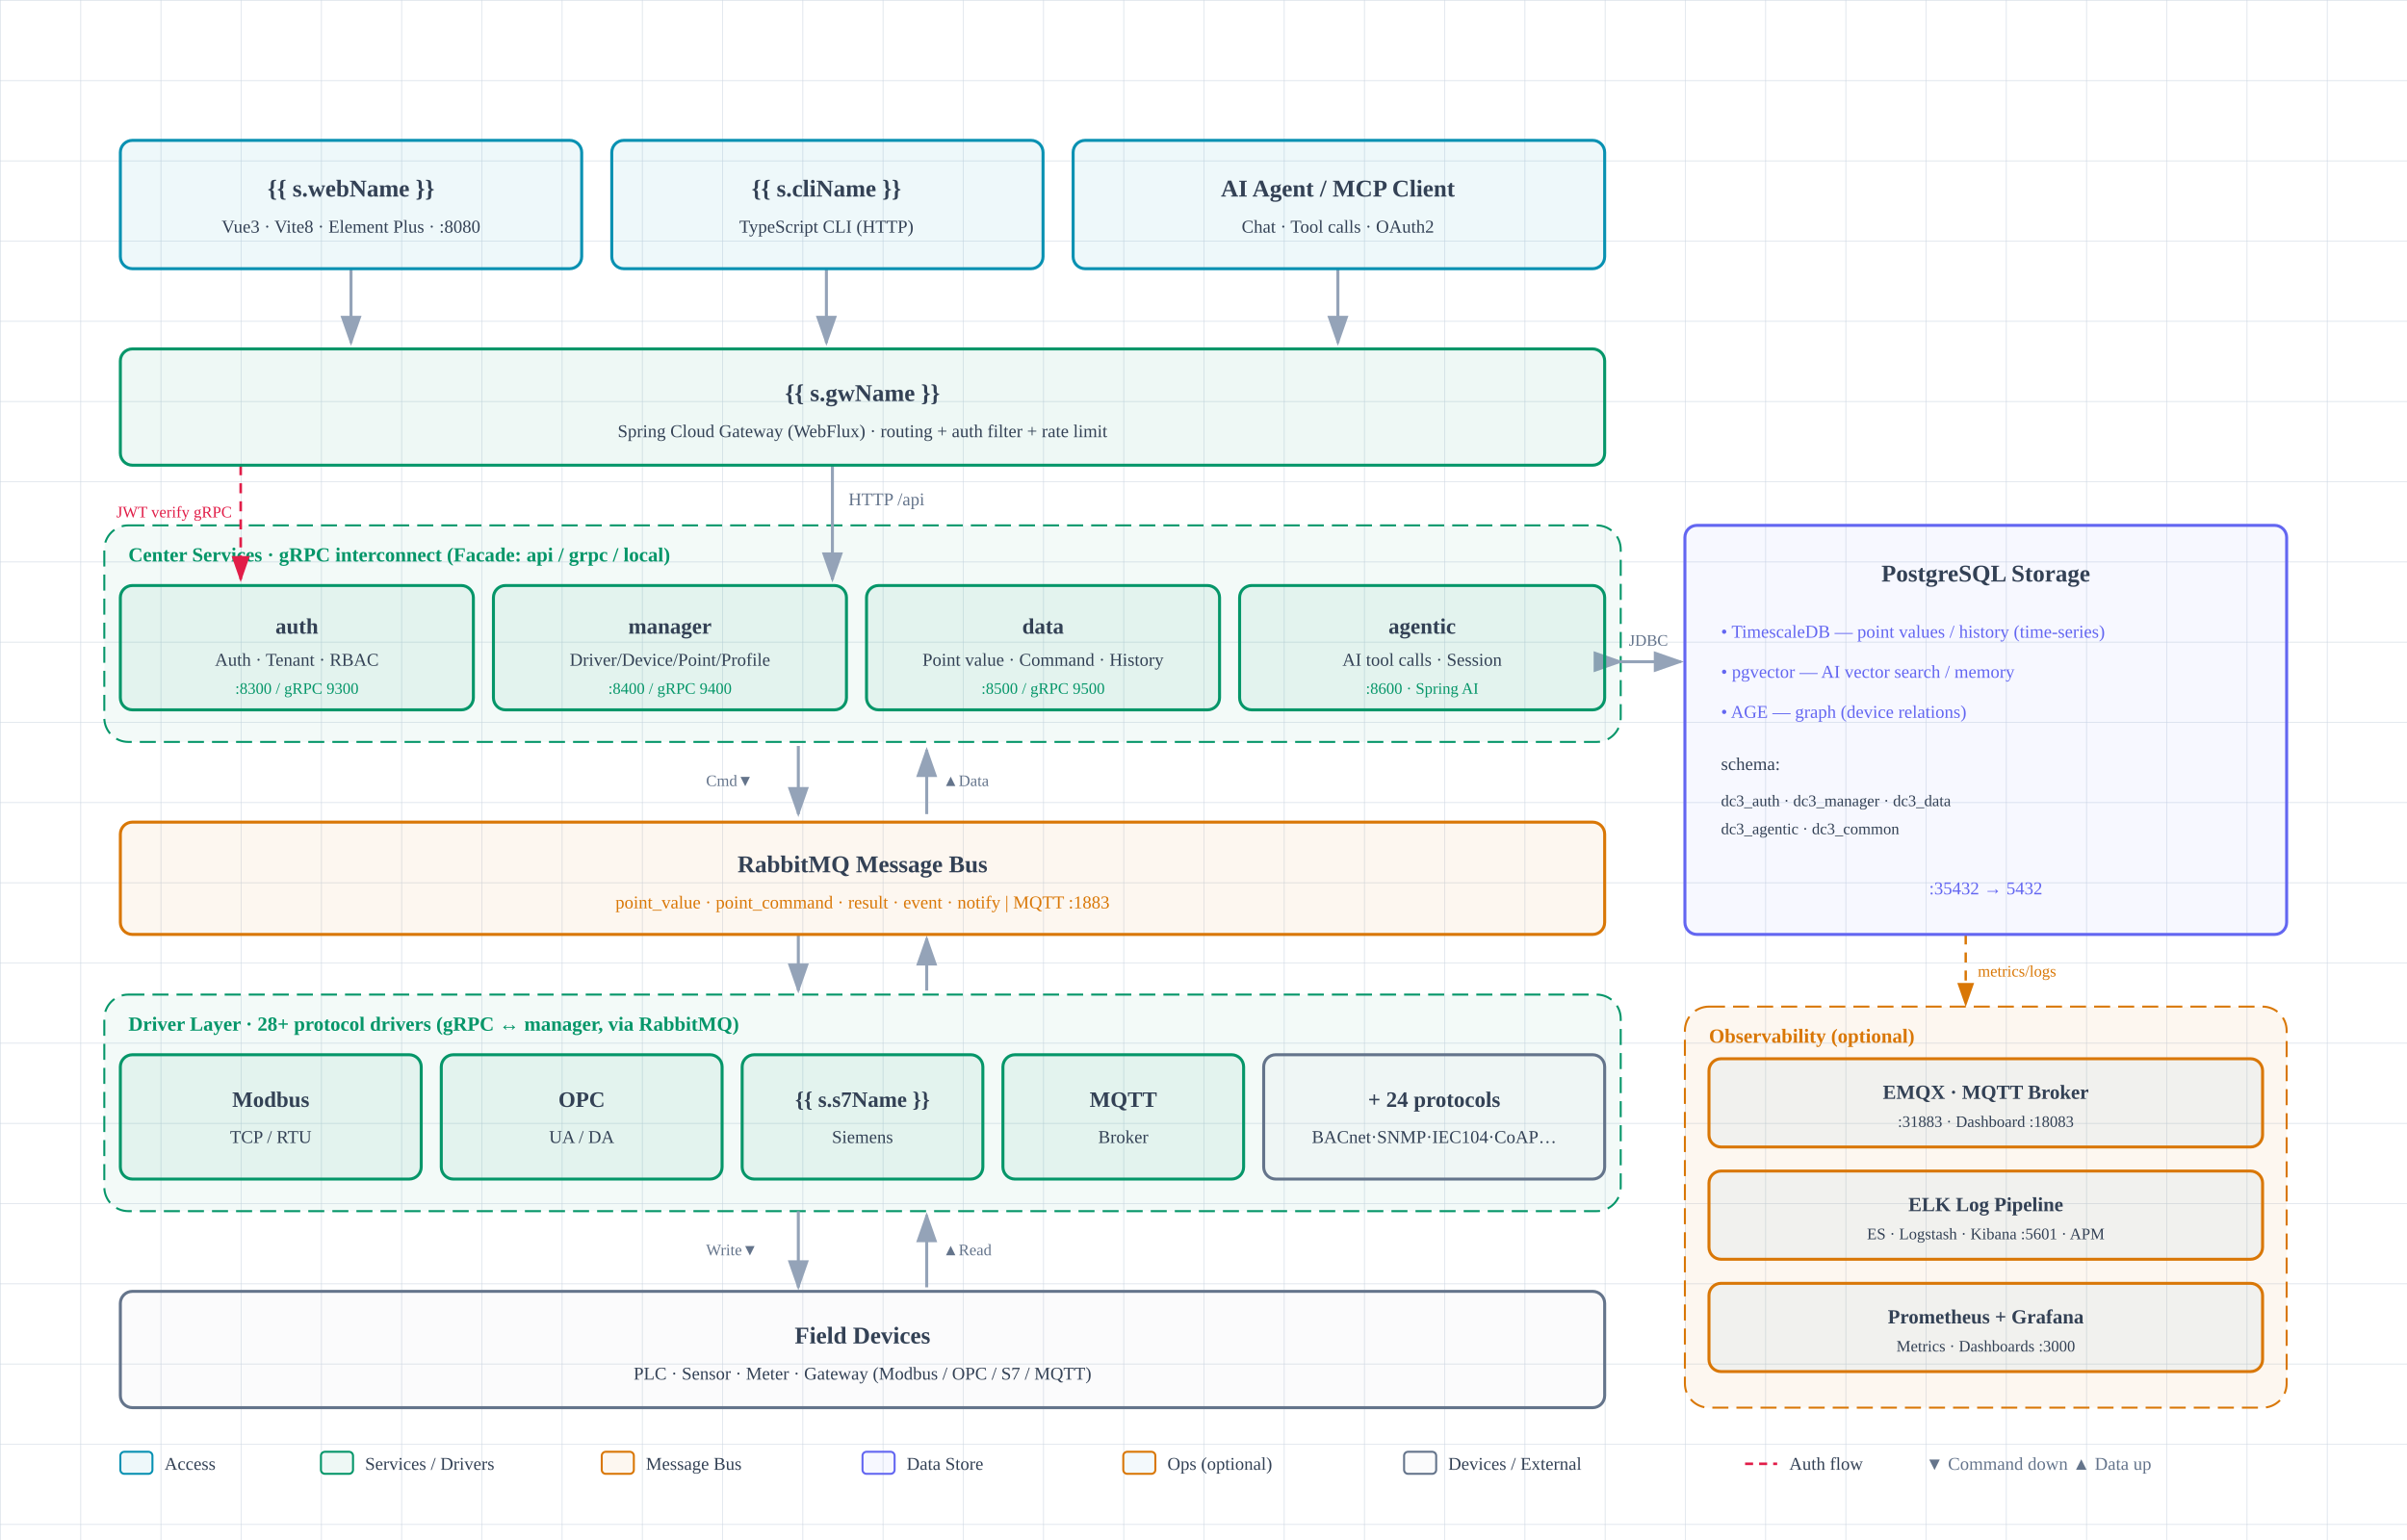
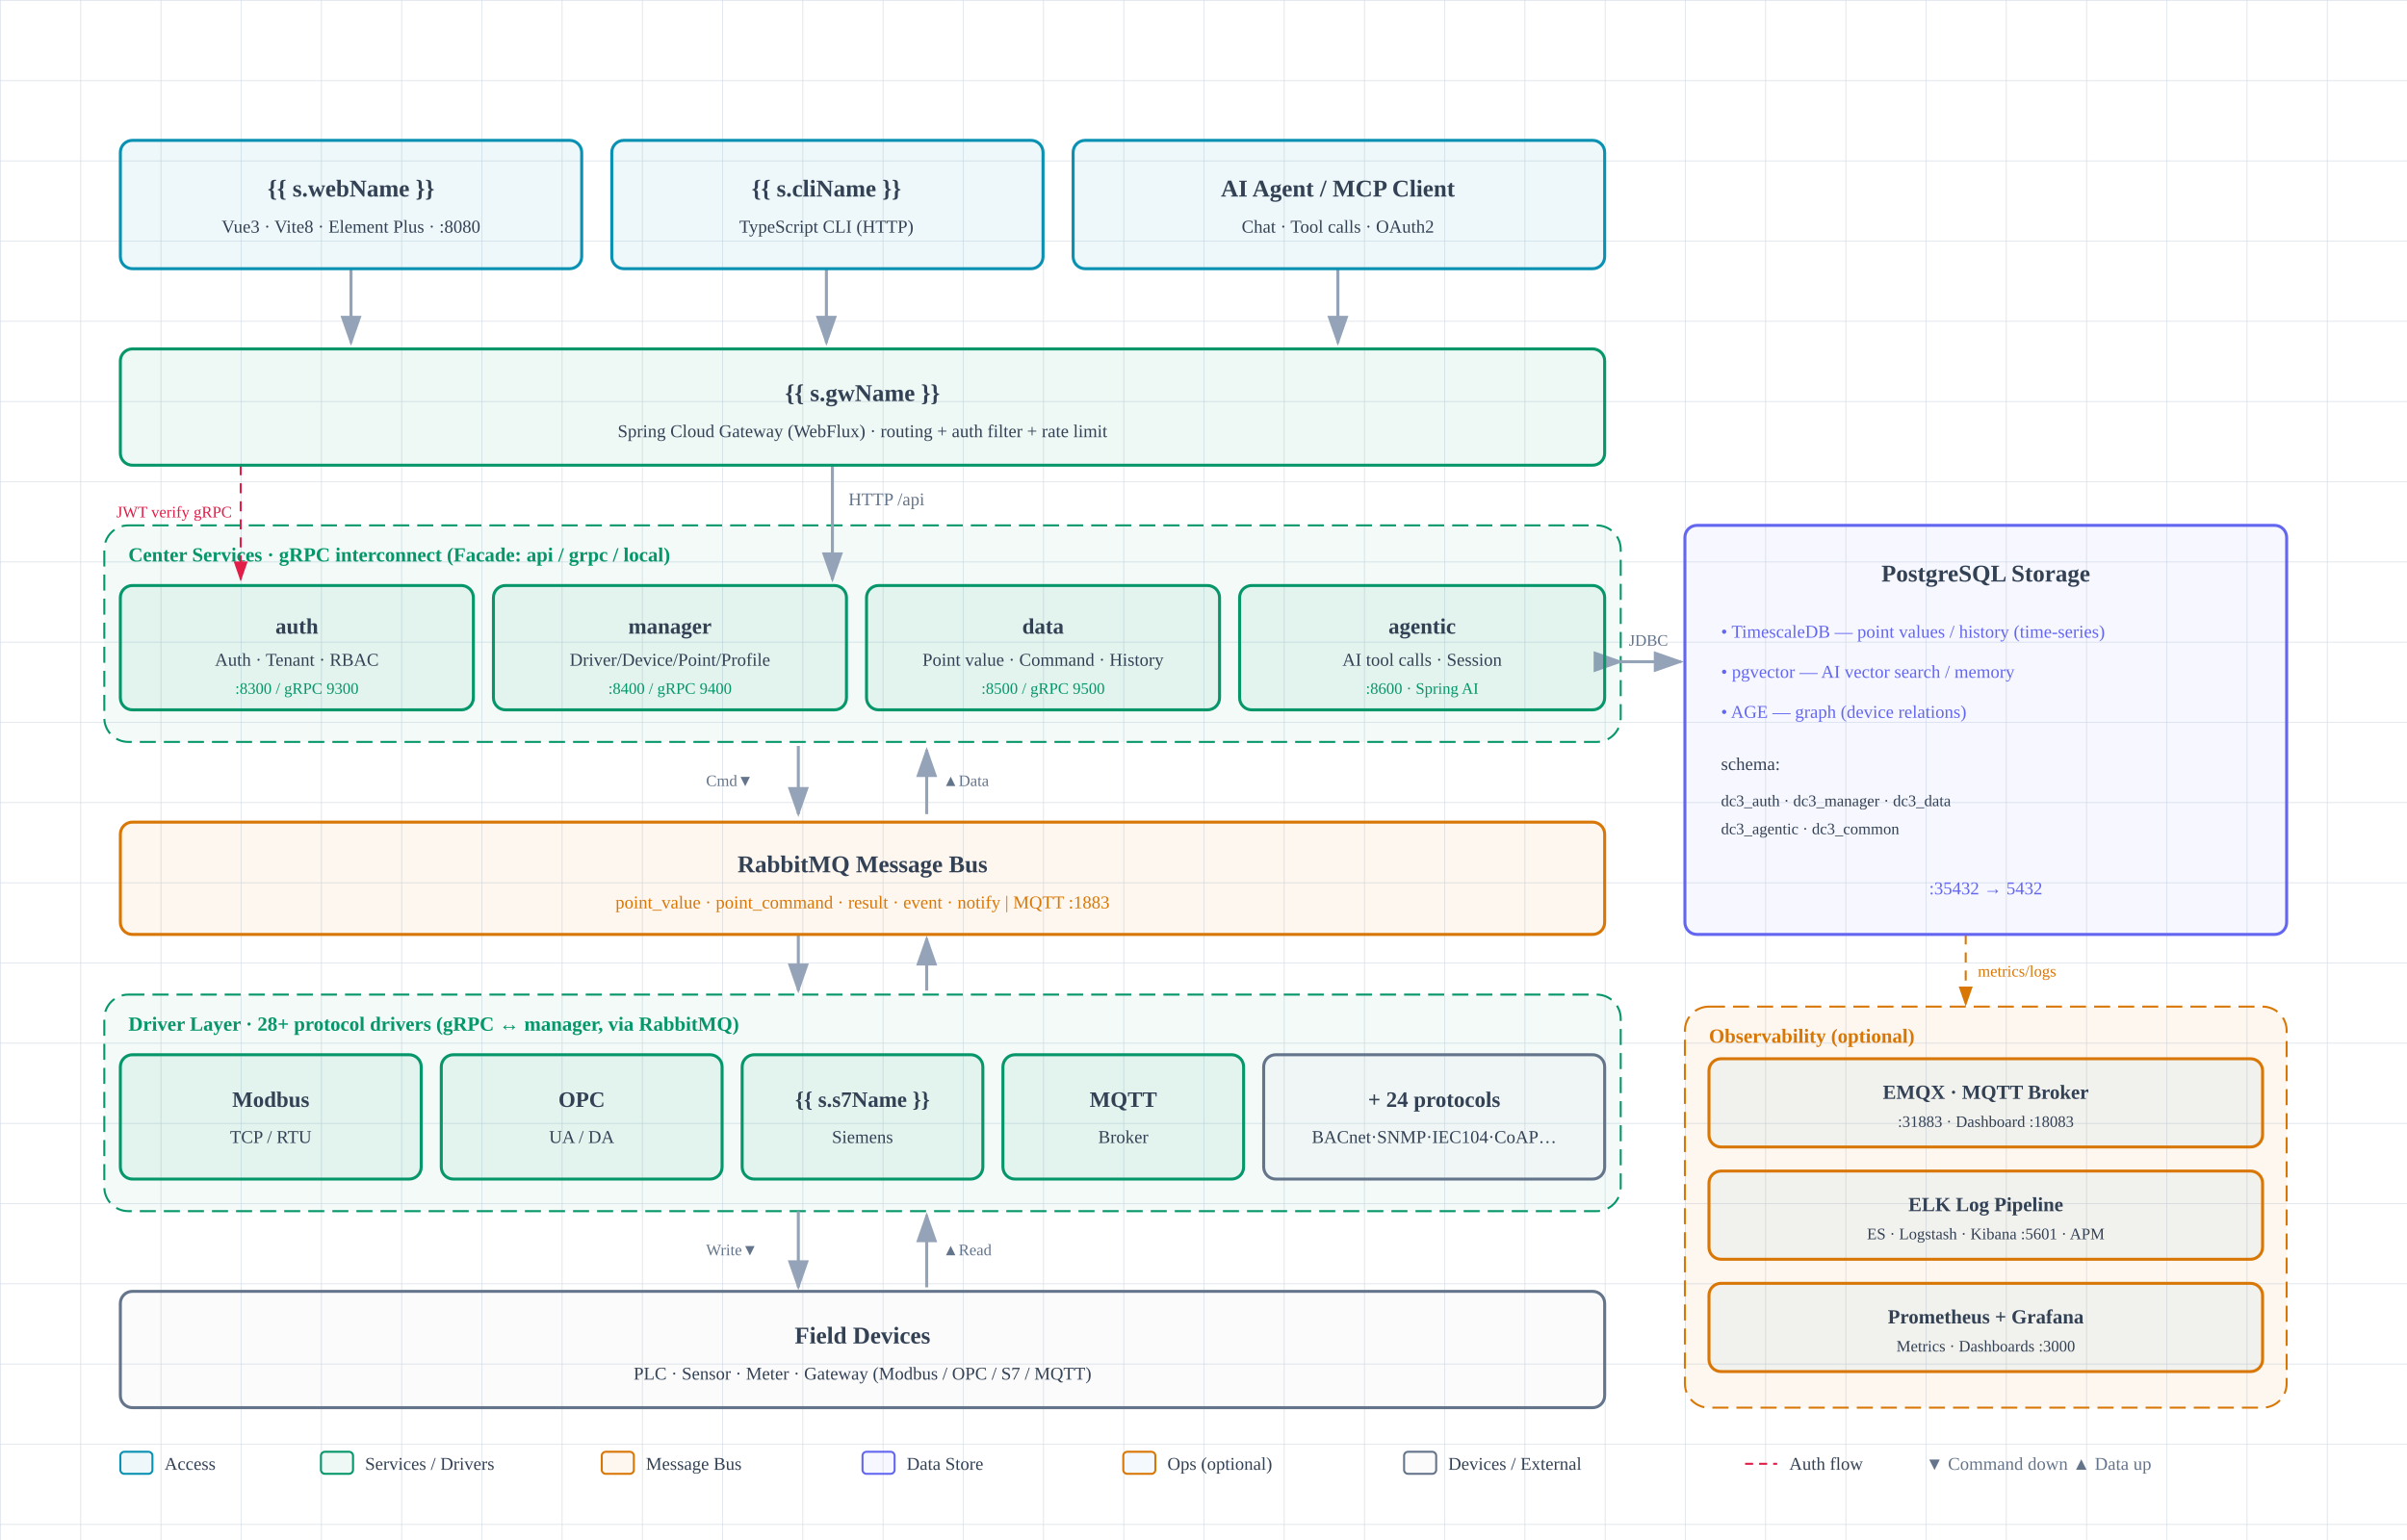
<svg xmlns="http://www.w3.org/2000/svg" aria-label="IoT DC3 Architecture Panorama" role="img" viewBox="0 0 1200 768">
  <defs>
    <marker id="dc3-ah" markerHeight="7" markerWidth="10" orient="auto" refX="9" refY="3.5">
      <polygon fill="#94a3b8" points="0 0, 10 3.5, 0 7" />
    </marker>
    <marker id="dc3-ah-amber" markerHeight="7" markerWidth="10" orient="auto" refX="9" refY="3.5">
      <polygon fill="#d97706" points="0 0, 10 3.5, 0 7" />
    </marker>
    <marker id="dc3-ah-rose" markerHeight="7" markerWidth="10" orient="auto" refX="9" refY="3.5">
      <polygon fill="#e11d48" points="0 0, 10 3.5, 0 7" />
    </marker>
    <pattern id="dc3-grid" height="40" patternUnits="userSpaceOnUse" width="40">
      <path d="M 40 0 L 0 0 0 40" fill="none" stroke="#cbd5e1" stroke-width="0.5" />
    </pattern>
  </defs>
  <rect fill="url(#dc3-grid)" height="100%" width="100%" />
  <rect fill="rgba(5, 150, 105, 0.05)" height="108" rx="12" stroke="#059669" stroke-dasharray="8,4" stroke-width="1" width="756" x="52" y="262" />
  <text fill="#059669" font-size="10" font-weight="600" x="64" y="280">Center Services · gRPC interconnect (Facade: api / grpc / local)</text>
  <rect fill="rgba(5, 150, 105, 0.05)" height="108" rx="12" stroke="#059669" stroke-dasharray="8,4" stroke-width="1" width="756" x="52" y="496" />
  <text fill="#059669" font-size="10" font-weight="600" x="64" y="514">Driver Layer · 28+ protocol drivers (gRPC ↔ manager, via RabbitMQ)</text>
  <rect fill="rgba(217, 119, 6, 0.06)" height="200" rx="12" stroke="#d97706" stroke-dasharray="8,4" stroke-width="1" width="300" x="840" y="502" />
  <text fill="#d97706" font-size="10" font-weight="600" x="852" y="520">Observability (optional)</text>
  <line marker-end="url(#dc3-ah)" stroke="#94a3b8" stroke-width="1.5" x1="175" x2="175" y1="134" y2="171" />
  <line marker-end="url(#dc3-ah)" stroke="#94a3b8" stroke-width="1.5" x1="412" x2="412" y1="134" y2="171" />
  <line marker-end="url(#dc3-ah)" stroke="#94a3b8" stroke-width="1.5" x1="667" x2="667" y1="134" y2="171" />
  <line marker-end="url(#dc3-ah)" stroke="#94a3b8" stroke-width="1.5" x1="415" x2="415" y1="232" y2="289" />
  <text fill="#64748b" font-size="9" x="423" y="252">HTTP /api</text>
-   <line marker-end="url(#dc3-ah-rose)" stroke="#e11d48" stroke-dasharray="5,4" stroke-width="1.3" x1="120" x2="120" y1="232" y2="289" />
+   <line marker-end="url(#dc3-ah-rose)" stroke="#e11d48" stroke-dasharray="5,4" stroke-width="1" x1="120" x2="120" y1="232" y2="289" />
  <text fill="#e11d48" font-size="8" x="58" y="258">JWT verify gRPC</text>
  <line marker-end="url(#dc3-ah)" stroke="#94a3b8" stroke-width="1.5" x1="398" x2="398" y1="372" y2="406" />
  <text fill="#64748b" font-size="8" x="352" y="392">Cmd▼</text>
  <line marker-end="url(#dc3-ah)" stroke="#94a3b8" stroke-width="1.5" x1="462" x2="462" y1="406" y2="374" />
  <text fill="#64748b" font-size="8" x="470" y="392">▲Data</text>
  <line marker-end="url(#dc3-ah)" stroke="#94a3b8" stroke-width="1.5" x1="398" x2="398" y1="466" y2="494" />
  <line marker-end="url(#dc3-ah)" stroke="#94a3b8" stroke-width="1.5" x1="462" x2="462" y1="494" y2="468" />
  <line marker-end="url(#dc3-ah)" stroke="#94a3b8" stroke-width="1.5" x1="398" x2="398" y1="604" y2="642" />
  <text fill="#64748b" font-size="8" x="352" y="626">Write▼</text>
  <line marker-end="url(#dc3-ah)" stroke="#94a3b8" stroke-width="1.5" x1="462" x2="462" y1="642" y2="606" />
  <text fill="#64748b" font-size="8" x="470" y="626">▲Read</text>
  <line marker-end="url(#dc3-ah)" marker-start="url(#dc3-ah)" stroke="#94a3b8" stroke-width="1.5" x1="808" x2="838" y1="330" y2="330" />
  <text fill="#64748b" font-size="8" x="812" y="322">JDBC</text>
-   <line marker-end="url(#dc3-ah-amber)" stroke="#d97706" stroke-dasharray="5,4" stroke-width="1.2" x1="980" x2="980" y1="466" y2="501" />
+   <line marker-end="url(#dc3-ah-amber)" stroke="#d97706" stroke-dasharray="5,4" stroke-width="1" x1="980" x2="980" y1="466" y2="501" />
  <text fill="#d97706" font-size="8" x="986" y="487">metrics/logs</text>
  <rect fill="rgba(8, 145, 178, 0.07)" height="64" rx="6" stroke="#0891b2" stroke-width="1.5" width="230" x="60" y="70" />
  <text fill="#334155" font-size="12" font-weight="600" text-anchor="middle" x="175" y="98">{{
          s.webName
        }}
      </text>
  <text fill="#334155" font-size="9" text-anchor="middle" x="175" y="116">Vue3 · Vite8 · Element Plus · :8080</text>
  <rect fill="rgba(8, 145, 178, 0.07)" height="64" rx="6" stroke="#0891b2" stroke-width="1.5" width="215" x="305" y="70" />
  <text fill="#334155" font-size="12" font-weight="600" text-anchor="middle" x="412" y="98">{{
          s.cliName
        }}
      </text>
  <text fill="#334155" font-size="9" text-anchor="middle" x="412" y="116">TypeScript CLI (HTTP)</text>
  <rect fill="rgba(8, 145, 178, 0.07)" height="64" rx="6" stroke="#0891b2" stroke-width="1.5" width="265" x="535" y="70" />
  <text fill="#334155" font-size="12" font-weight="600" text-anchor="middle" x="667" y="98">
        AI Agent / MCP Client
      </text>
  <text fill="#334155" font-size="9" text-anchor="middle" x="667" y="116">Chat · Tool calls · OAuth2</text>
  <rect fill="rgba(5, 150, 105, 0.07)" height="58" rx="6" stroke="#059669" stroke-width="1.5" width="740" x="60" y="174" />
  <text fill="#334155" font-size="12" font-weight="600" text-anchor="middle" x="430" y="200">{{
          s.gwName
        }}
      </text>
  <text fill="#334155" font-size="9" text-anchor="middle" x="430" y="218">Spring Cloud Gateway (WebFlux) · routing + auth filter + rate limit</text>
  <rect fill="rgba(5, 150, 105, 0.07)" height="62" rx="6" stroke="#059669" stroke-width="1.5" width="176" x="60" y="292" />
  <text fill="#334155" font-size="11" font-weight="600" text-anchor="middle" x="148" y="316">auth</text>
  <text fill="#334155" font-size="9" text-anchor="middle" x="148" y="332">Auth · Tenant · RBAC</text>
  <text fill="#059669" font-size="8" text-anchor="middle" x="148" y="346">:8300 / gRPC 9300</text>
  <rect fill="rgba(5, 150, 105, 0.07)" height="62" rx="6" stroke="#059669" stroke-width="1.5" width="176" x="246" y="292" />
  <text fill="#334155" font-size="11" font-weight="600" text-anchor="middle" x="334" y="316">manager
      </text>
  <text fill="#334155" font-size="9" text-anchor="middle" x="334" y="332">Driver/Device/Point/Profile</text>
  <text fill="#059669" font-size="8" text-anchor="middle" x="334" y="346">:8400 / gRPC 9400</text>
  <rect fill="rgba(5, 150, 105, 0.07)" height="62" rx="6" stroke="#059669" stroke-width="1.5" width="176" x="432" y="292" />
  <text fill="#334155" font-size="11" font-weight="600" text-anchor="middle" x="520" y="316">data</text>
  <text fill="#334155" font-size="9" text-anchor="middle" x="520" y="332">Point value · Command · History</text>
  <text fill="#059669" font-size="8" text-anchor="middle" x="520" y="346">:8500 / gRPC 9500</text>
  <rect fill="rgba(5, 150, 105, 0.07)" height="62" rx="6" stroke="#059669" stroke-width="1.5" width="182" x="618" y="292" />
  <text fill="#334155" font-size="11" font-weight="600" text-anchor="middle" x="709" y="316">agentic
      </text>
  <text fill="#334155" font-size="9" text-anchor="middle" x="709" y="332">AI tool calls · Session</text>
  <text fill="#059669" font-size="8" text-anchor="middle" x="709" y="346">:8600 · Spring AI</text>
  <rect fill="rgba(217, 119, 6, 0.06)" height="56" rx="6" stroke="#d97706" stroke-width="1.5" width="740" x="60" y="410" />
  <text fill="#334155" font-size="12" font-weight="600" text-anchor="middle" x="430" y="435">
        RabbitMQ Message Bus
      </text>
  <text fill="#d97706" font-size="9" text-anchor="middle" x="430" y="453">point_value · point_command · result · event · notify    |    MQTT :1883</text>
  <rect fill="rgba(5, 150, 105, 0.07)" height="62" rx="6" stroke="#059669" stroke-width="1.5" width="150" x="60" y="526" />
  <text fill="#334155" font-size="11" font-weight="600" text-anchor="middle" x="135" y="552">Modbus
      </text>
  <text fill="#334155" font-size="9" text-anchor="middle" x="135" y="570">TCP / RTU</text>
  <rect fill="rgba(5, 150, 105, 0.07)" height="62" rx="6" stroke="#059669" stroke-width="1.5" width="140" x="220" y="526" />
  <text fill="#334155" font-size="11" font-weight="600" text-anchor="middle" x="290" y="552">
        OPC
      </text>
  <text fill="#334155" font-size="9" text-anchor="middle" x="290" y="570">UA / DA</text>
  <rect fill="rgba(5, 150, 105, 0.07)" height="62" rx="6" stroke="#059669" stroke-width="1.5" width="120" x="370" y="526" />
  <text fill="#334155" font-size="11" font-weight="600" text-anchor="middle" x="430" y="552">{{
          s.s7Name
        }}
      </text>
  <text fill="#334155" font-size="9" text-anchor="middle" x="430" y="570">Siemens</text>
  <rect fill="rgba(5, 150, 105, 0.07)" height="62" rx="6" stroke="#059669" stroke-width="1.5" width="120" x="500" y="526" />
  <text fill="#334155" font-size="11" font-weight="600" text-anchor="middle" x="560" y="552">
        MQTT
      </text>
  <text fill="#334155" font-size="9" text-anchor="middle" x="560" y="570">Broker</text>
  <rect fill="rgba(100, 116, 139, 0.03)" height="62" rx="6" stroke="#64748b" stroke-width="1.5" width="170" x="630" y="526" />
  <text fill="#334155" font-size="11" font-weight="600" text-anchor="middle" x="715" y="552">
        + 24 protocols
      </text>
  <text fill="#334155" font-size="9" text-anchor="middle" x="715" y="570">BACnet·SNMP·IEC104·CoAP…</text>
  <rect fill="rgba(100, 116, 139, 0.03)" height="58" rx="6" stroke="#64748b" stroke-width="1.5" width="740" x="60" y="644" />
  <text fill="#334155" font-size="12" font-weight="600" text-anchor="middle" x="430" y="670">
        Field Devices
      </text>
  <text fill="#334155" font-size="9" text-anchor="middle" x="430" y="688">PLC · Sensor · Meter · Gateway  (Modbus / OPC / S7 / MQTT)</text>
  <rect fill="rgba(99, 102, 241, 0.05)" height="204" rx="6" stroke="#6366f1" stroke-width="1.5" width="300" x="840" y="262" />
  <text fill="#334155" font-size="12" font-weight="600" text-anchor="middle" x="990" y="290">
        PostgreSQL Storage
      </text>
  <text fill="#6366f1" font-size="9" x="858" y="318">• TimescaleDB — point values / history (time-series)</text>
  <text fill="#6366f1" font-size="9" x="858" y="338">• pgvector — AI vector search / memory</text>
  <text fill="#6366f1" font-size="9" x="858" y="358">• AGE — graph (device relations)</text>
  <text fill="#334155" font-size="9" x="858" y="384">schema:</text>
  <text fill="#334155" font-size="8" x="858" y="402">dc3_auth · dc3_manager · dc3_data</text>
  <text fill="#334155" font-size="8" x="858" y="416">dc3_agentic · dc3_common</text>
  <text fill="#6366f1" font-size="9" text-anchor="middle" x="990" y="446">:35432 → 5432</text>
  <rect fill="rgba(2, 132, 199, 0.05)" height="44" rx="6" stroke="#d97706" stroke-width="1.5" width="276" x="852" y="528" />
  <text fill="#334155" font-size="10" font-weight="600" text-anchor="middle" x="990" y="548">EMQX · MQTT
        Broker
      </text>
  <text fill="#334155" font-size="8" text-anchor="middle" x="990" y="562">:31883 · Dashboard :18083</text>
  <rect fill="rgba(2, 132, 199, 0.05)" height="44" rx="6" stroke="#d97706" stroke-width="1.5" width="276" x="852" y="584" />
  <text fill="#334155" font-size="10" font-weight="600" text-anchor="middle" x="990" y="604">
        ELK Log Pipeline
      </text>
  <text fill="#334155" font-size="8" text-anchor="middle" x="990" y="618">ES · Logstash · Kibana :5601 · APM</text>
  <rect fill="rgba(2, 132, 199, 0.05)" height="44" rx="6" stroke="#d97706" stroke-width="1.5" width="276" x="852" y="640" />
  <text fill="#334155" font-size="10" font-weight="600" text-anchor="middle" x="990" y="660">
        Prometheus + Grafana
      </text>
  <text fill="#334155" font-size="8" text-anchor="middle" x="990" y="674">Metrics · Dashboards :3000</text>
  <rect fill="rgba(8, 145, 178, 0.07)" height="11" rx="2" stroke="#0891b2" stroke-width="1" width="16" x="60" y="724" />
  <text fill="#334155" font-size="9" x="82" y="733">Access</text>
  <rect fill="rgba(5, 150, 105, 0.07)" height="11" rx="2" stroke="#059669" stroke-width="1" width="16" x="160" y="724" />
  <text fill="#334155" font-size="9" x="182" y="733">Services / Drivers</text>
  <rect fill="rgba(217, 119, 6, 0.06)" height="11" rx="2" stroke="#d97706" stroke-width="1" width="16" x="300" y="724" />
  <text fill="#334155" font-size="9" x="322" y="733">Message Bus</text>
  <rect fill="rgba(99, 102, 241, 0.05)" height="11" rx="2" stroke="#6366f1" stroke-width="1" width="16" x="430" y="724" />
  <text fill="#334155" font-size="9" x="452" y="733">Data Store</text>
  <rect fill="rgba(2, 132, 199, 0.05)" height="11" rx="2" stroke="#d97706" stroke-width="1" width="16" x="560" y="724" />
  <text fill="#334155" font-size="9" x="582" y="733">Ops (optional)</text>
  <rect fill="rgba(100, 116, 139, 0.03)" height="11" rx="2" stroke="#64748b" stroke-width="1" width="16" x="700" y="724" />
  <text fill="#334155" font-size="9" x="722" y="733">Devices / External</text>
-   <line stroke="#e11d48" stroke-dasharray="4,3" stroke-width="1.3" x1="870" x2="886" y1="730" y2="730" />
+   <line stroke="#e11d48" stroke-dasharray="4,3" stroke-width="1" x1="870" x2="886" y1="730" y2="730" />
  <text fill="#334155" font-size="9" x="892" y="733">Auth flow</text>
  <text fill="#64748b" font-size="9" x="960" y="733">▼ Command down   ▲ Data up</text>
</svg>
